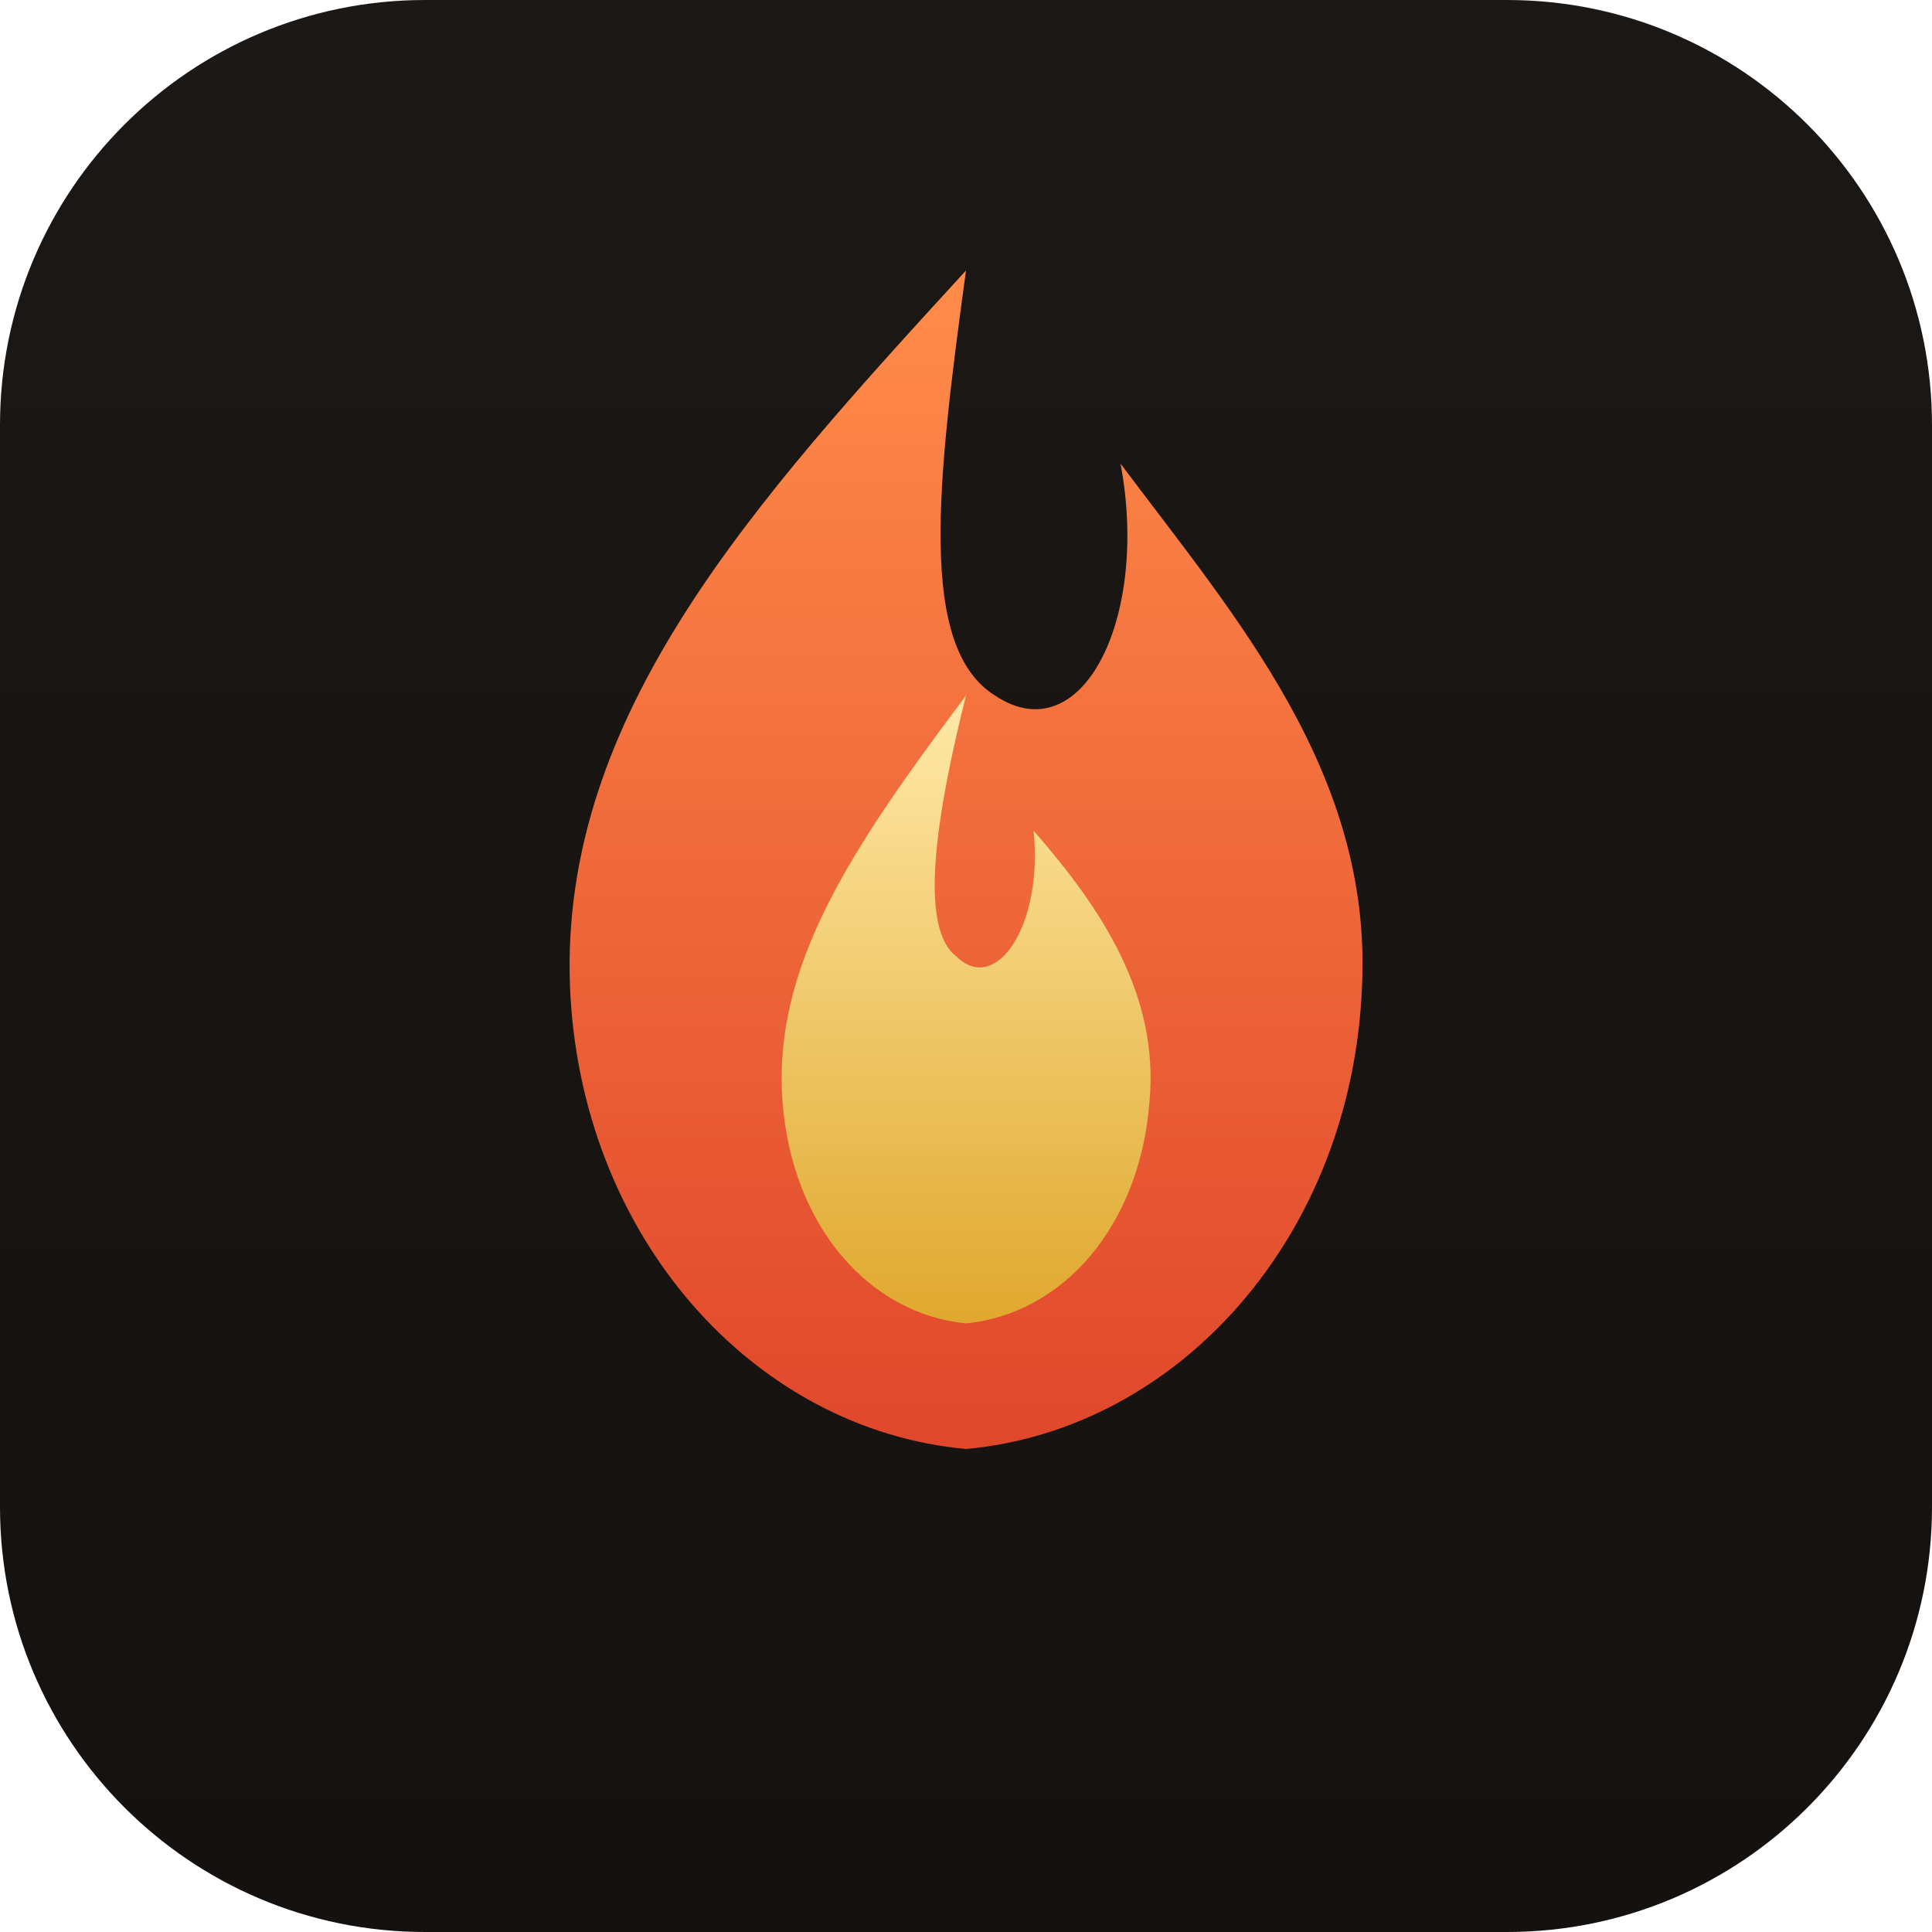
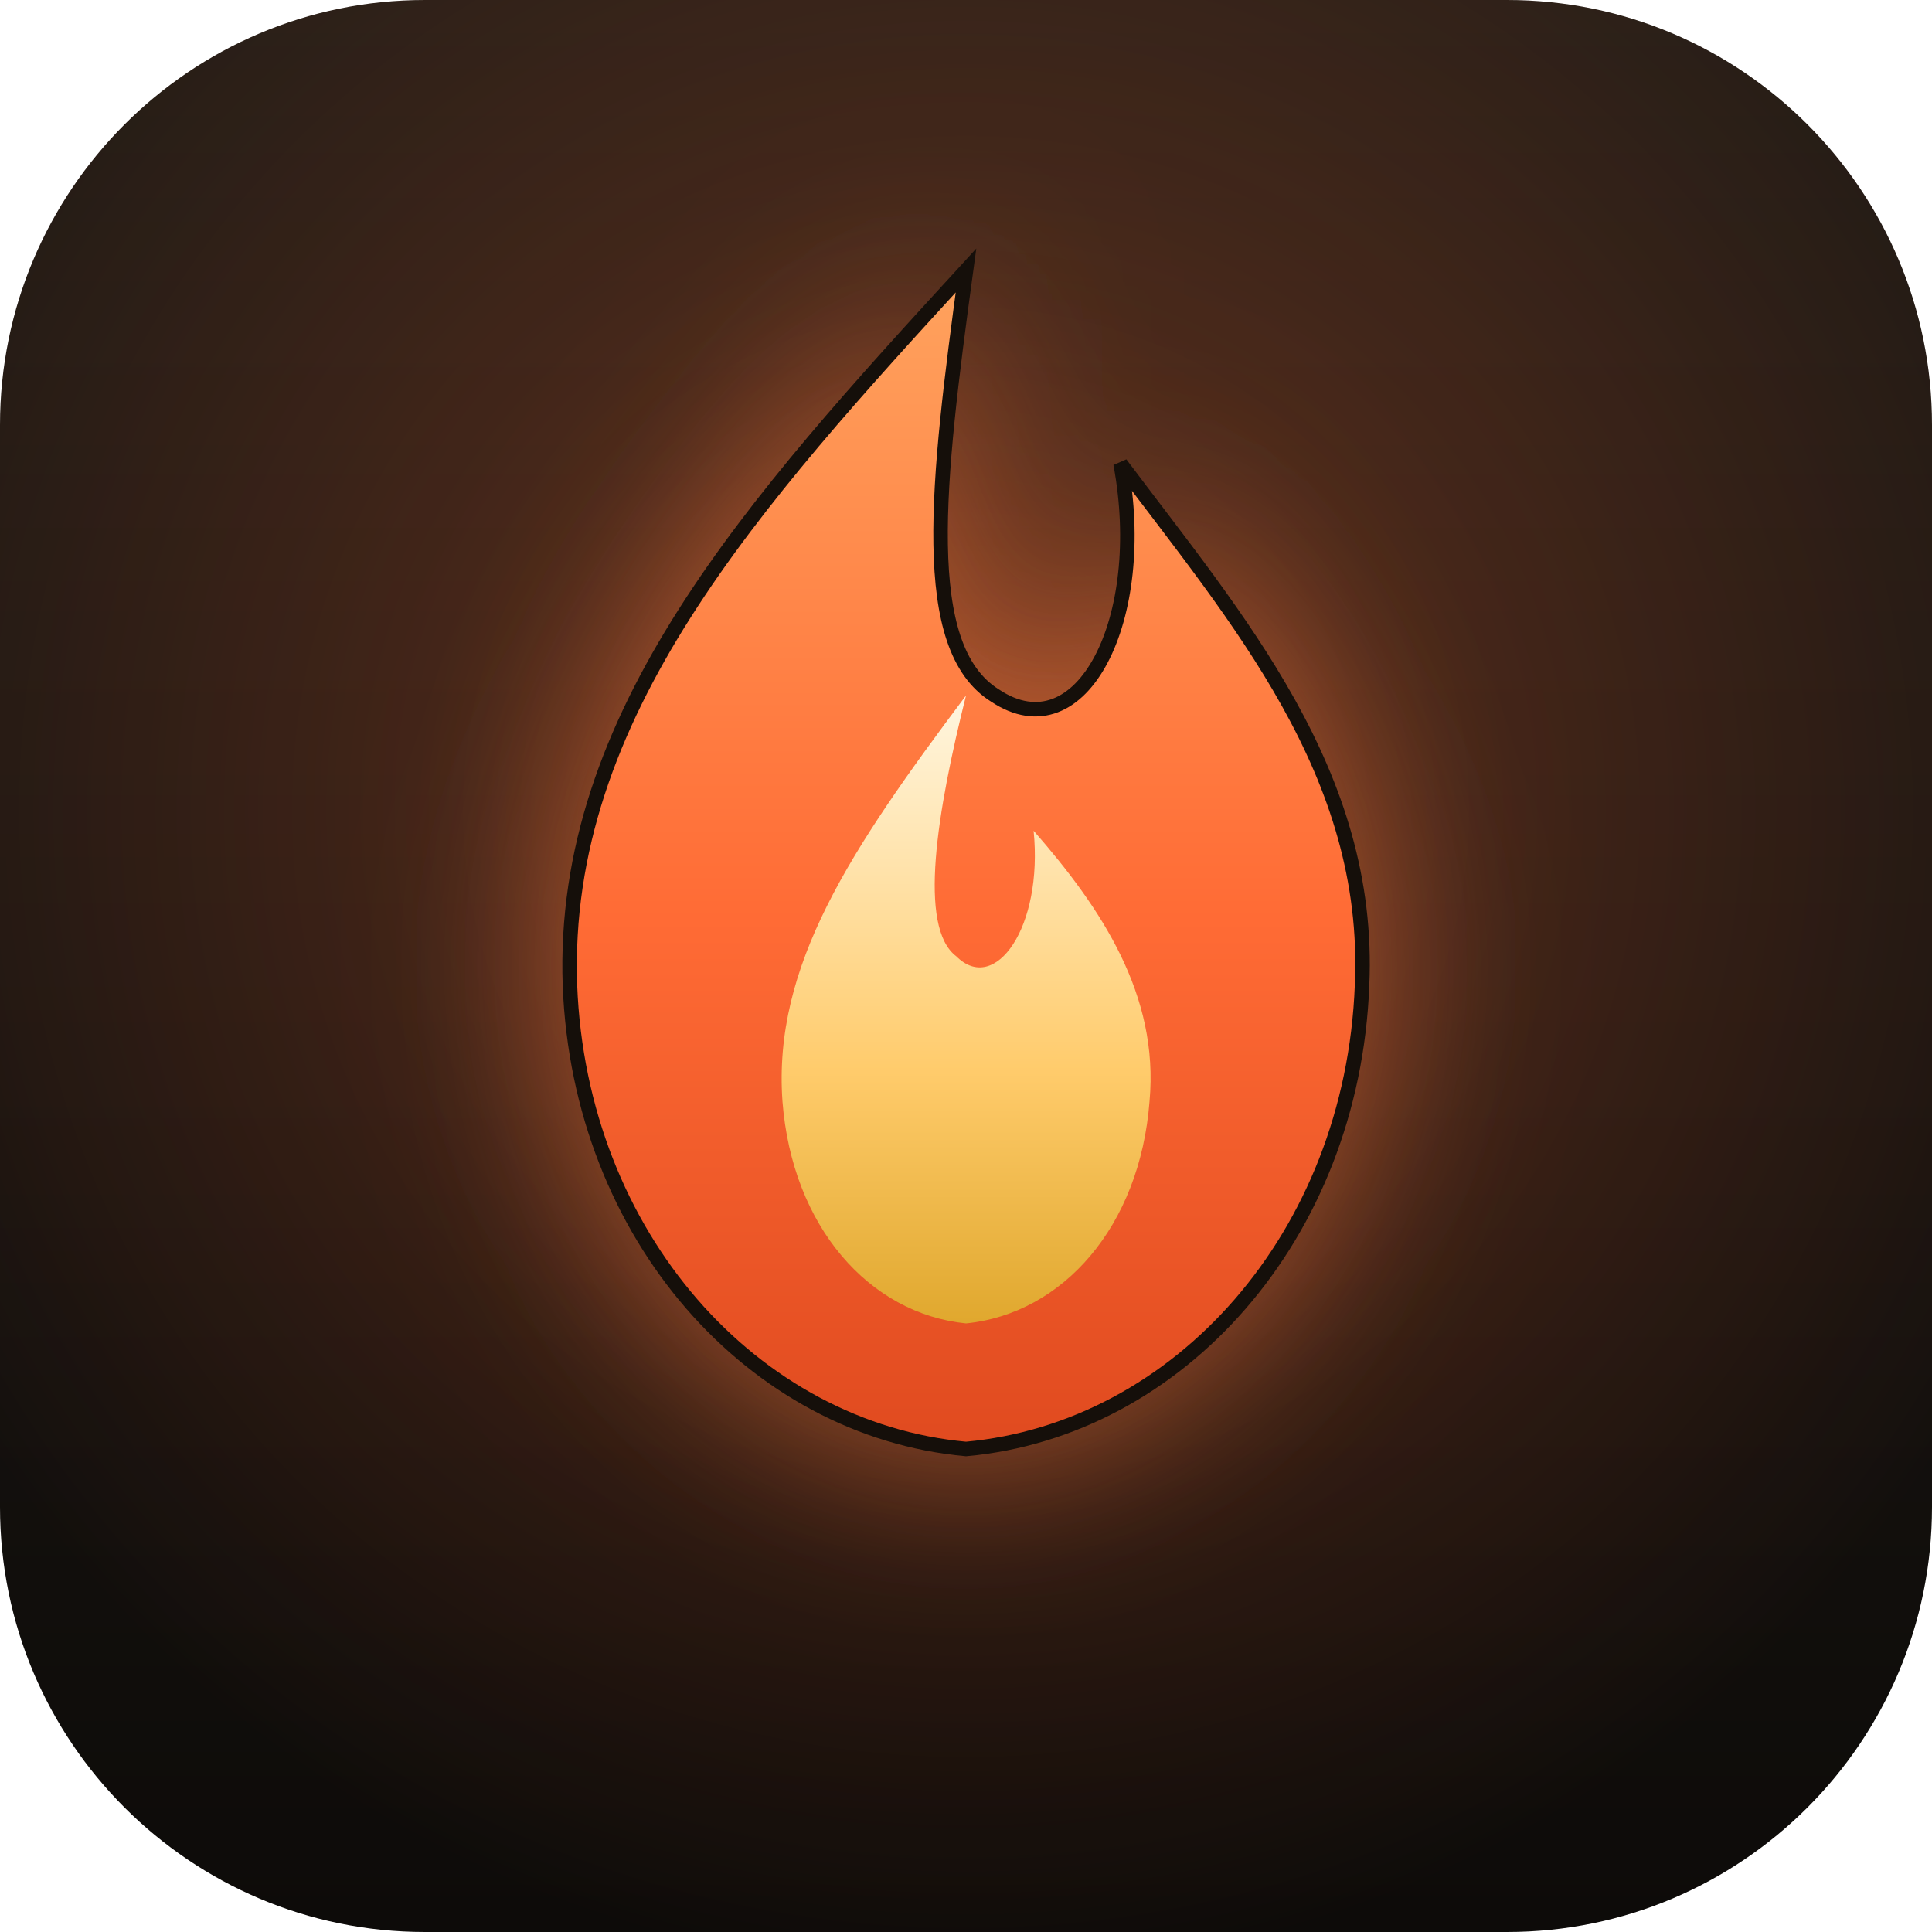
<svg xmlns="http://www.w3.org/2000/svg" viewBox="0 0 200 200">
  <defs>
    <linearGradient id="bg" x1="0" y1="0" x2="0" y2="1">
-       <stop offset="0%" stop-color="#1C1815" />
-       <stop offset="100%" stop-color="#14110E" />
+       <stop offset="0%" stop-color="#241D17" />
+       <stop offset="55%" stop-color="#171310" />
+       <stop offset="100%" stop-color="#0D0B09" />
    </linearGradient>
    <linearGradient id="outer" x1="0" y1="0" x2="0" y2="1">
-       <stop offset="0%" stop-color="#FF8C4A" />
-       <stop offset="100%" stop-color="#E0472B" />
+       <stop offset="0%" stop-color="#FFA35E" />
+       <stop offset="55%" stop-color="#FF6B35" />
+       <stop offset="100%" stop-color="#E04A1F" />
    </linearGradient>
    <linearGradient id="inner" x1="0" y1="0" x2="0" y2="1">
-       <stop offset="0%" stop-color="#FFE9A8" />
+       <stop offset="0%" stop-color="#FFF6E0" />
+       <stop offset="60%" stop-color="#FFCB6B" />
      <stop offset="100%" stop-color="#E0A82E" />
    </linearGradient>
+     <radialGradient id="ambient" cx="50%" cy="42%" r="60%">
+       <stop offset="0%" stop-color="#FF6B35" stop-opacity="0.32" />
+       <stop offset="100%" stop-color="#FF6B35" stop-opacity="0" />
+     </radialGradient>
+     <filter id="glow" x="-80%" y="-80%" width="260%" height="260%">
+       <feGaussianBlur stdDeviation="10" />
+     </filter>
+     <clipPath id="round">
+       <rect width="200" height="200" rx="44" />
+     </clipPath>
  </defs>
-   <rect width="200" height="200" rx="44" fill="url(#bg)" />
-   <path d="M100,28            C 78,52 58,74 59,102            C 60,128 78,148 100,150            C 122,148 140,128 141,102            C 142,80 128,64 116,48            C 119,64 112,78 103,72            C 95,67 97,50 100,28 Z" fill="url(#outer)" />
-   <path d="M100,72            C 88,88 80,100 81,114            C 82,127 90,136 100,137            C 110,136 118,127 119,114            C 120,103 114,94 107,86            C 108,96 103,103 99,99            C 95,96 97,84 100,72 Z" fill="url(#inner)" />
+   <g clip-path="url(#round)">
+     <rect width="200" height="200" fill="url(#bg)" />
+     <rect width="200" height="200" fill="url(#ambient)" />
+     <path d="M100,28 C 78,52 58,74 59,102 C 60,128 78,148 100,150              C 122,148 140,128 141,102 C 142,80 128,64 116,48              C 119,64 112,78 103,72 C 95,67 97,50 100,28 Z" fill="#FF7A3D" opacity="0.65" filter="url(#glow)" />
+     <path d="M100,28 C 78,52 58,74 59,102 C 60,128 78,148 100,150              C 122,148 140,128 141,102 C 142,80 128,64 116,48              C 119,64 112,78 103,72 C 95,67 97,50 100,28 Z" fill="url(#outer)" stroke="#150F0A" stroke-width="1.5" />
+     <path d="M100,72 C 88,88 80,100 81,114 C 82,127 90,136 100,137              C 110,136 118,127 119,114 C 120,103 114,94 107,86              C 108,96 103,103 99,99 C 95,96 97,84 100,72 Z" fill="url(#inner)" />
+   </g>
</svg>
